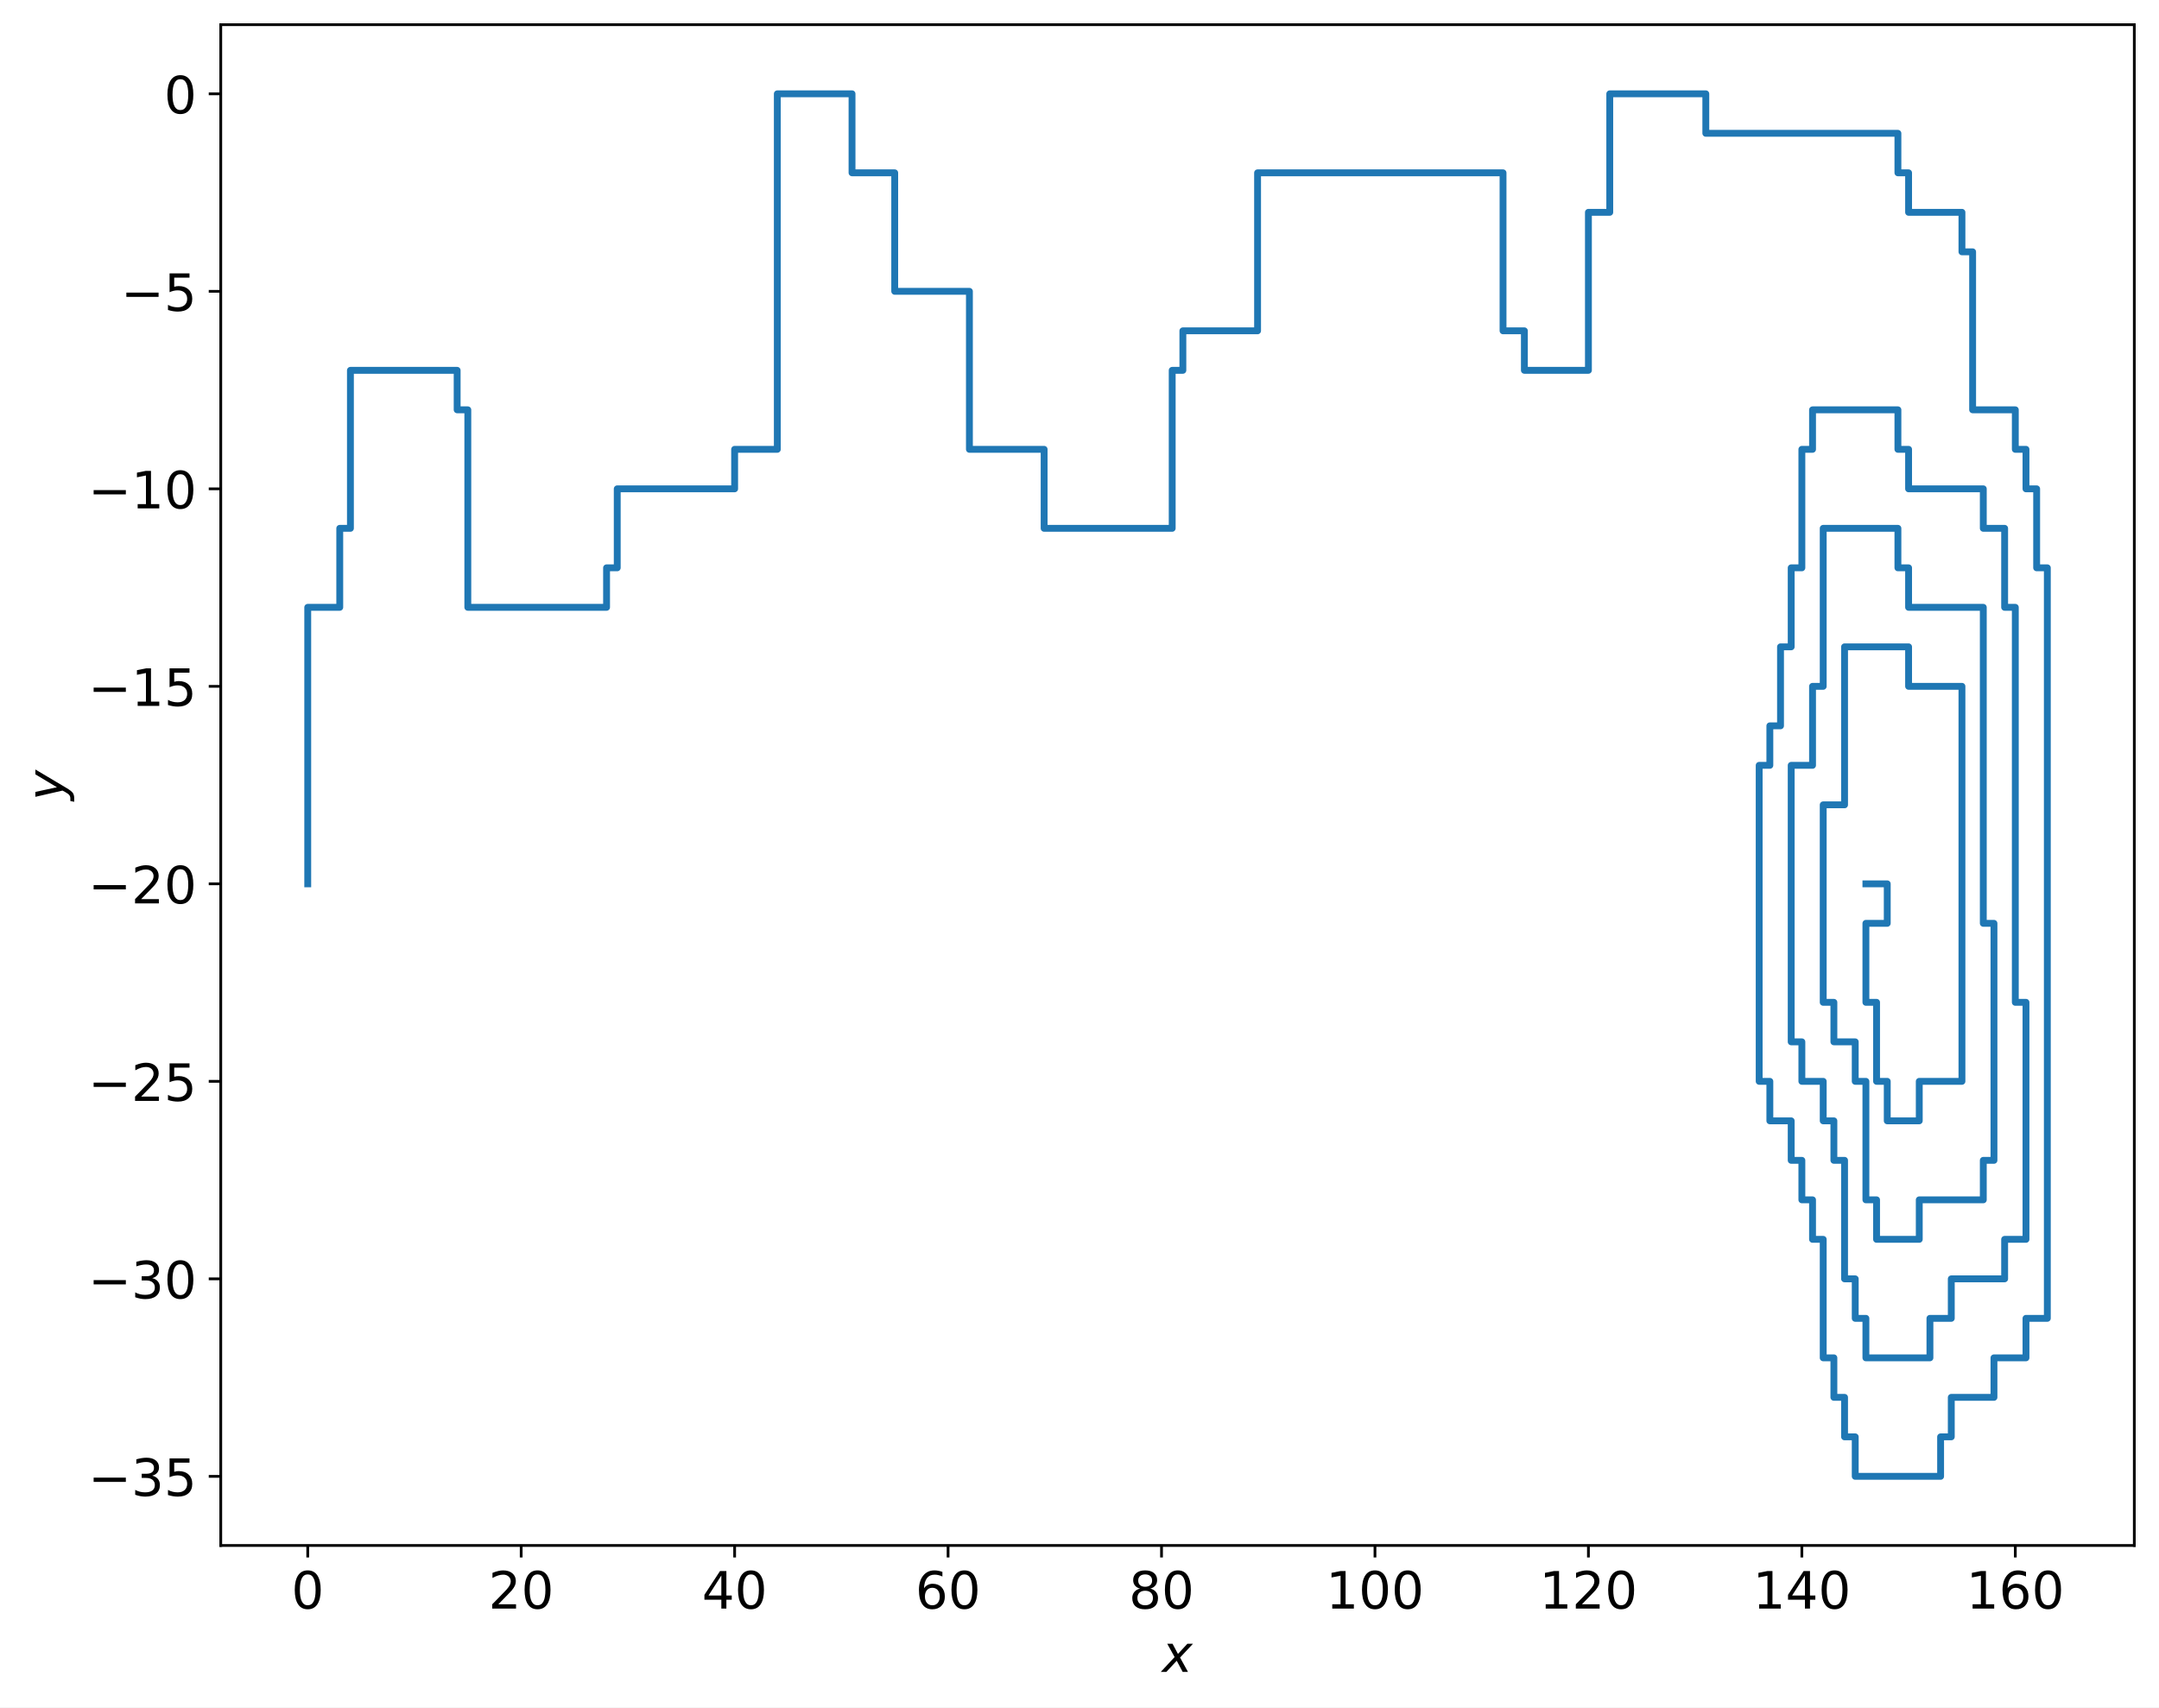
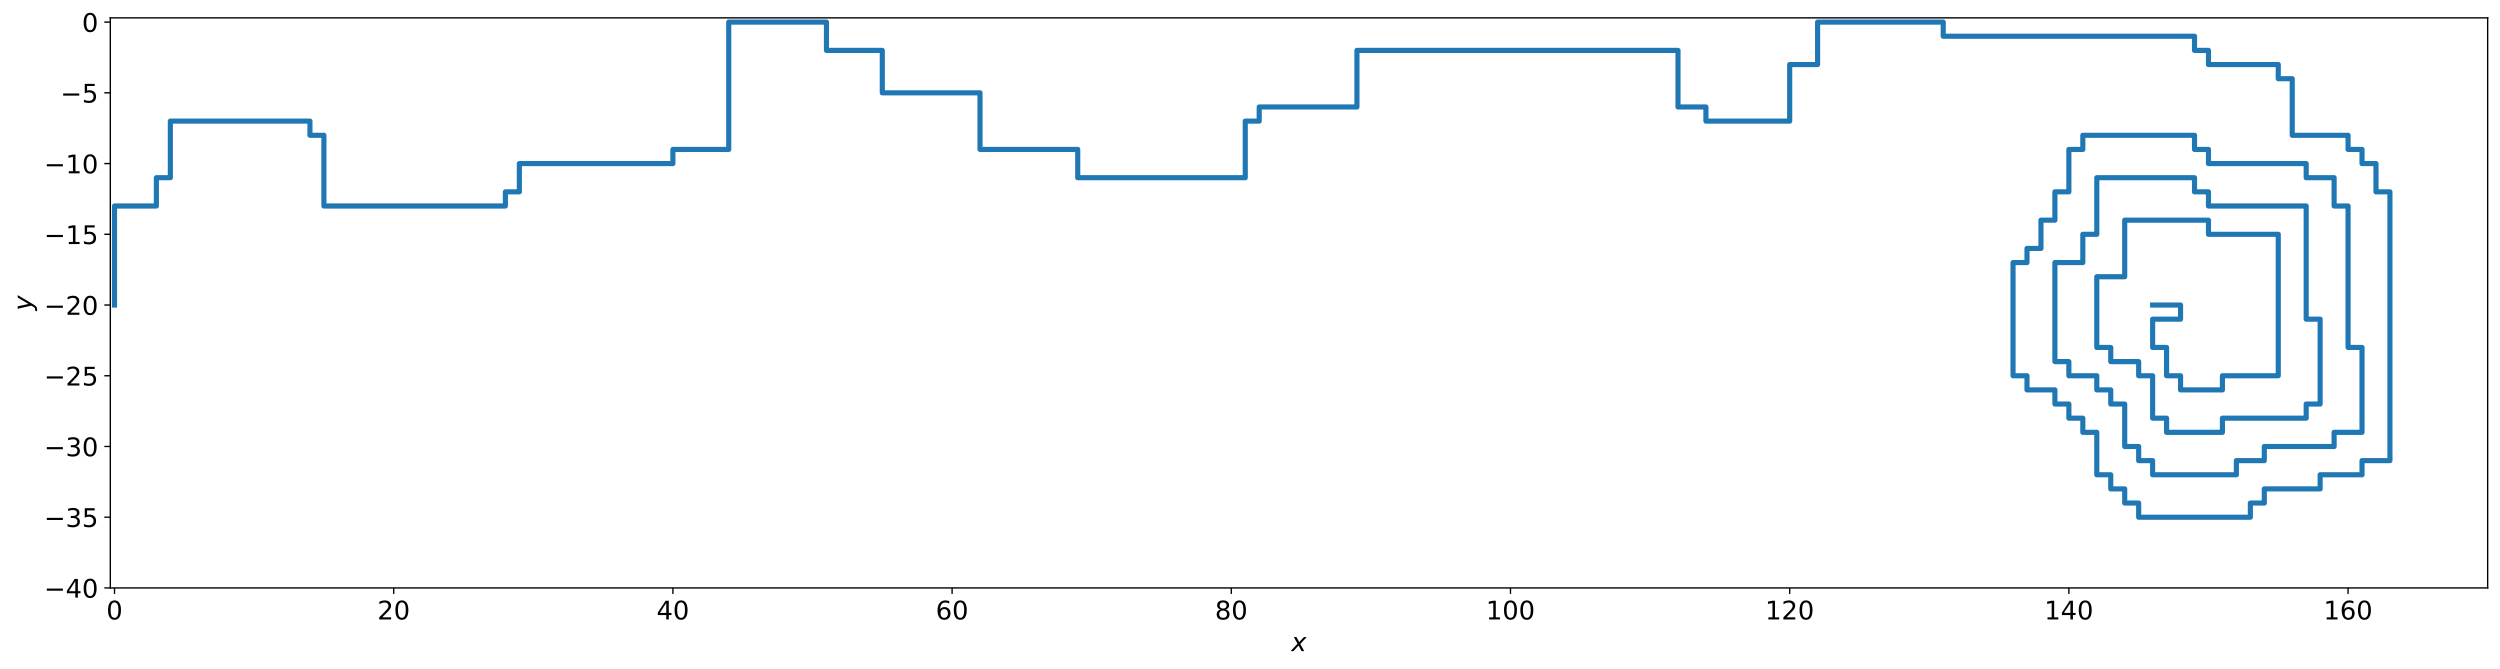
- <svg xmlns="http://www.w3.org/2000/svg" xmlns:xlink="http://www.w3.org/1999/xlink" width="629.574pt" height="497.954pt" viewBox="0 0 629.574 497.954" version="1.1">
+ <svg xmlns="http://www.w3.org/2000/svg" xmlns:xlink="http://www.w3.org/1999/xlink" width="1458.762pt" height="390.297pt" viewBox="0 0 1458.762 390.297" version="1.1">
  <defs>
    <style type="text/css">*{stroke-linejoin: round; stroke-linecap: butt}</style>
  </defs>
  <g id="figure_1">
    <g id="patch_1">
-       <path d="M 0 497.954  L 629.574 497.954  L 629.574 0  L 0 0  z " style="fill: #ffffff" />
+       <path d="M 0 390.297  L 1458.762 390.297  L 1458.762 0  L 0 0  z " style="fill: #ffffff" />
    </g>
    <g id="axes_1">
      <g id="patch_2">
-         <path d="M 64.374 450.72  L 622.374 450.72  L 622.374 7.2  L 64.374 7.2  z " style="fill: #ffffff" />
+         <path d="M 64.374 343.063  L 1451.562 343.063  L 1451.562 10.423  L 64.374 10.423  z " style="fill: #ffffff" />
      </g>
      <g id="matplotlib.axis_1">
        <g id="xtick_1">
          <g id="line2d_1">
            <defs>
-               <path id="m3eee7f6457" d="M 0 0  L 0 3.5  " style="stroke: #000000; stroke-width: 0.8" />
+               <path id="m4cce950b40" d="M 0 0  L 0 3.5  " style="stroke: #000000; stroke-width: 0.8" />
            </defs>
            <g>
-               <use xlink:href="#m3eee7f6457" x="89.738" y="450.72" style="stroke: #000000; stroke-width: 0.8" />
+               <use xlink:href="#m4cce950b40" x="66.818" y="343.063" style="stroke: #000000; stroke-width: 0.8" />
            </g>
          </g>
          <g id="text_1">
-             <g transform="translate(84.96598 469.1177)scale(0.15 -0.15)">
+             <g transform="translate(62.04601 361.4603)scale(0.15 -0.15)">
              <defs>
                <path id="DejaVuSans-30" d="M 2034 4250  Q 1547 4250 1301 3770  Q 1056 3291 1056 2328  Q 1056 1369 1301 889  Q 1547 409 2034 409  Q 2525 409 2770 889  Q 3016 1369 3016 2328  Q 3016 3291 2770 3770  Q 2525 4250 2034 4250  z M 2034 4750  Q 2819 4750 3233 4129  Q 3647 3509 3647 2328  Q 3647 1150 3233 529  Q 2819 -91 2034 -91  Q 1250 -91 836 529  Q 422 1150 422 2328  Q 422 3509 836 4129  Q 1250 4750 2034 4750  z " transform="scale(0.015625)" />
              </defs>
              <use xlink:href="#DejaVuSans-30" />
            </g>
          </g>
        </g>
        <g id="xtick_2">
          <g id="line2d_2">
            <g>
-               <use xlink:href="#m3eee7f6457" x="151.98" y="450.72" style="stroke: #000000; stroke-width: 0.8" />
+               <use xlink:href="#m4cce950b40" x="229.729" y="343.063" style="stroke: #000000; stroke-width: 0.8" />
            </g>
          </g>
          <g id="text_2">
-             <g transform="translate(142.4362 469.1177)scale(0.15 -0.15)">
+             <g transform="translate(220.1852 361.4603)scale(0.15 -0.15)">
              <defs>
                <path id="DejaVuSans-32" d="M 1228 531  L 3431 531  L 3431 0  L 469 0  L 469 531  Q 828 903 1448 1529  Q 2069 2156 2228 2338  Q 2531 2678 2651 2914  Q 2772 3150 2772 3378  Q 2772 3750 2511 3984  Q 2250 4219 1831 4219  Q 1534 4219 1204 4116  Q 875 4013 500 3803  L 500 4441  Q 881 4594 1212 4672  Q 1544 4750 1819 4750  Q 2544 4750 2975 4387  Q 3406 4025 3406 3419  Q 3406 3131 3298 2873  Q 3191 2616 2906 2266  Q 2828 2175 2409 1742  Q 1991 1309 1228 531  z " transform="scale(0.015625)" />
              </defs>
              <use xlink:href="#DejaVuSans-32" />
              <use xlink:href="#DejaVuSans-30" x="63.623" />
            </g>
          </g>
        </g>
        <g id="xtick_3">
          <g id="line2d_3">
            <g>
-               <use xlink:href="#m3eee7f6457" x="214.222" y="450.72" style="stroke: #000000; stroke-width: 0.8" />
+               <use xlink:href="#m4cce950b40" x="392.64" y="343.063" style="stroke: #000000; stroke-width: 0.8" />
            </g>
          </g>
          <g id="text_3">
-             <g transform="translate(204.6782 469.1177)scale(0.15 -0.15)">
+             <g transform="translate(383.0963 361.4603)scale(0.15 -0.15)">
              <defs>
                <path id="DejaVuSans-34" d="M 2419 4116  L 825 1625  L 2419 1625  L 2419 4116  z M 2253 4666  L 3047 4666  L 3047 1625  L 3713 1625  L 3713 1100  L 3047 1100  L 3047 0  L 2419 0  L 2419 1100  L 313 1100  L 313 1709  L 2253 4666  z " transform="scale(0.015625)" />
              </defs>
              <use xlink:href="#DejaVuSans-34" />
              <use xlink:href="#DejaVuSans-30" x="63.623" />
            </g>
          </g>
        </g>
        <g id="xtick_4">
          <g id="line2d_4">
            <g>
-               <use xlink:href="#m3eee7f6457" x="276.464" y="450.72" style="stroke: #000000; stroke-width: 0.8" />
+               <use xlink:href="#m4cce950b40" x="555.551" y="343.063" style="stroke: #000000; stroke-width: 0.8" />
            </g>
          </g>
          <g id="text_4">
-             <g transform="translate(266.9203 469.1177)scale(0.15 -0.15)">
+             <g transform="translate(546.0074 361.4603)scale(0.15 -0.15)">
              <defs>
                <path id="DejaVuSans-36" d="M 2113 2584  Q 1688 2584 1439 2293  Q 1191 2003 1191 1497  Q 1191 994 1439 701  Q 1688 409 2113 409  Q 2538 409 2786 701  Q 3034 994 3034 1497  Q 3034 2003 2786 2293  Q 2538 2584 2113 2584  z M 3366 4563  L 3366 3988  Q 3128 4100 2886 4159  Q 2644 4219 2406 4219  Q 1781 4219 1451 3797  Q 1122 3375 1075 2522  Q 1259 2794 1537 2939  Q 1816 3084 2150 3084  Q 2853 3084 3261 2657  Q 3669 2231 3669 1497  Q 3669 778 3244 343  Q 2819 -91 2113 -91  Q 1303 -91 875 529  Q 447 1150 447 2328  Q 447 3434 972 4092  Q 1497 4750 2381 4750  Q 2619 4750 2861 4703  Q 3103 4656 3366 4563  z " transform="scale(0.015625)" />
              </defs>
              <use xlink:href="#DejaVuSans-36" />
              <use xlink:href="#DejaVuSans-30" x="63.623" />
            </g>
          </g>
        </g>
        <g id="xtick_5">
          <g id="line2d_5">
            <g>
-               <use xlink:href="#m3eee7f6457" x="338.706" y="450.72" style="stroke: #000000; stroke-width: 0.8" />
+               <use xlink:href="#m4cce950b40" x="718.462" y="343.063" style="stroke: #000000; stroke-width: 0.8" />
            </g>
          </g>
          <g id="text_5">
-             <g transform="translate(329.1623 469.1177)scale(0.15 -0.15)">
+             <g transform="translate(708.9185 361.4603)scale(0.15 -0.15)">
              <defs>
                <path id="DejaVuSans-38" d="M 2034 2216  Q 1584 2216 1326 1975  Q 1069 1734 1069 1313  Q 1069 891 1326 650  Q 1584 409 2034 409  Q 2484 409 2743 651  Q 3003 894 3003 1313  Q 3003 1734 2745 1975  Q 2488 2216 2034 2216  z M 1403 2484  Q 997 2584 770 2862  Q 544 3141 544 3541  Q 544 4100 942 4425  Q 1341 4750 2034 4750  Q 2731 4750 3128 4425  Q 3525 4100 3525 3541  Q 3525 3141 3298 2862  Q 3072 2584 2669 2484  Q 3125 2378 3379 2068  Q 3634 1759 3634 1313  Q 3634 634 3220 271  Q 2806 -91 2034 -91  Q 1263 -91 848 271  Q 434 634 434 1313  Q 434 1759 690 2068  Q 947 2378 1403 2484  z M 1172 3481  Q 1172 3119 1398 2916  Q 1625 2713 2034 2713  Q 2441 2713 2670 2916  Q 2900 3119 2900 3481  Q 2900 3844 2670 4047  Q 2441 4250 2034 4250  Q 1625 4250 1398 4047  Q 1172 3844 1172 3481  z " transform="scale(0.015625)" />
              </defs>
              <use xlink:href="#DejaVuSans-38" />
              <use xlink:href="#DejaVuSans-30" x="63.623" />
            </g>
          </g>
        </g>
        <g id="xtick_6">
          <g id="line2d_6">
            <g>
-               <use xlink:href="#m3eee7f6457" x="400.948" y="450.72" style="stroke: #000000; stroke-width: 0.8" />
+               <use xlink:href="#m4cce950b40" x="881.373" y="343.063" style="stroke: #000000; stroke-width: 0.8" />
            </g>
          </g>
          <g id="text_6">
-             <g transform="translate(386.6325 469.1177)scale(0.15 -0.15)">
+             <g transform="translate(867.0578 361.4603)scale(0.15 -0.15)">
              <defs>
                <path id="DejaVuSans-31" d="M 794 531  L 1825 531  L 1825 4091  L 703 3866  L 703 4441  L 1819 4666  L 2450 4666  L 2450 531  L 3481 531  L 3481 0  L 794 0  L 794 531  z " transform="scale(0.015625)" />
              </defs>
              <use xlink:href="#DejaVuSans-31" />
              <use xlink:href="#DejaVuSans-30" x="63.623" />
              <use xlink:href="#DejaVuSans-30" x="127.246" />
            </g>
          </g>
        </g>
        <g id="xtick_7">
          <g id="line2d_7">
            <g>
-               <use xlink:href="#m3eee7f6457" x="463.19" y="450.72" style="stroke: #000000; stroke-width: 0.8" />
+               <use xlink:href="#m4cce950b40" x="1044.284" y="343.063" style="stroke: #000000; stroke-width: 0.8" />
            </g>
          </g>
          <g id="text_7">
-             <g transform="translate(448.8745 469.1177)scale(0.15 -0.15)">
+             <g transform="translate(1029.969 361.4603)scale(0.15 -0.15)">
              <use xlink:href="#DejaVuSans-31" />
              <use xlink:href="#DejaVuSans-32" x="63.623" />
              <use xlink:href="#DejaVuSans-30" x="127.246" />
            </g>
          </g>
        </g>
        <g id="xtick_8">
          <g id="line2d_8">
            <g>
-               <use xlink:href="#m3eee7f6457" x="525.432" y="450.72" style="stroke: #000000; stroke-width: 0.8" />
+               <use xlink:href="#m4cce950b40" x="1207.196" y="343.063" style="stroke: #000000; stroke-width: 0.8" />
            </g>
          </g>
          <g id="text_8">
-             <g transform="translate(511.1166 469.1177)scale(0.15 -0.15)">
+             <g transform="translate(1192.88 361.4603)scale(0.15 -0.15)">
              <use xlink:href="#DejaVuSans-31" />
              <use xlink:href="#DejaVuSans-34" x="63.623" />
              <use xlink:href="#DejaVuSans-30" x="127.246" />
            </g>
          </g>
        </g>
        <g id="xtick_9">
          <g id="line2d_9">
            <g>
-               <use xlink:href="#m3eee7f6457" x="587.674" y="450.72" style="stroke: #000000; stroke-width: 0.8" />
+               <use xlink:href="#m4cce950b40" x="1370.107" y="343.063" style="stroke: #000000; stroke-width: 0.8" />
            </g>
          </g>
          <g id="text_9">
-             <g transform="translate(573.3587 469.1177)scale(0.15 -0.15)">
+             <g transform="translate(1355.791 361.4603)scale(0.15 -0.15)">
              <use xlink:href="#DejaVuSans-31" />
              <use xlink:href="#DejaVuSans-36" x="63.623" />
              <use xlink:href="#DejaVuSans-30" x="127.246" />
            </g>
          </g>
        </g>
        <g id="text_10">
-           <g transform="translate(338.8742 487.6348)scale(0.15 -0.15)">
+           <g transform="translate(753.4682 379.9774)scale(0.15 -0.15)">
            <defs>
              <path id="DejaVuSans-Oblique-78" d="M 3841 3500  L 2234 1784  L 3219 0  L 2559 0  L 1819 1388  L 531 0  L -166 0  L 1556 1844  L 641 3500  L 1300 3500  L 1972 2234  L 3144 3500  L 3841 3500  z " transform="scale(0.015625)" />
            </defs>
            <use xlink:href="#DejaVuSans-Oblique-78" transform="translate(0 0.3125)" />
          </g>
        </g>
      </g>
      <g id="matplotlib.axis_2">
        <g id="ytick_1">
          <g id="line2d_10">
            <defs>
-               <path id="me4bf669062" d="M 0 0  L -3.5 0  " style="stroke: #000000; stroke-width: 0.8" />
+               <path id="me43e464088" d="M 0 0  L -3.5 0  " style="stroke: #000000; stroke-width: 0.8" />
            </defs>
            <g>
-               <use xlink:href="#me4bf669062" x="64.374" y="430.56" style="stroke: #000000; stroke-width: 0.8" />
+               <use xlink:href="#me43e464088" x="64.374" y="343.063" style="stroke: #000000; stroke-width: 0.8" />
            </g>
          </g>
          <g id="text_11">
-             <g transform="translate(25.71719 436.2588)scale(0.15 -0.15)">
+             <g transform="translate(25.71719 348.7614)scale(0.15 -0.15)">
              <defs>
                <path id="DejaVuSans-2212" d="M 678 2272  L 4684 2272  L 4684 1741  L 678 1741  L 678 2272  z " transform="scale(0.015625)" />
+               </defs>
+               <use xlink:href="#DejaVuSans-2212" />
+               <use xlink:href="#DejaVuSans-34" x="83.789" />
+               <use xlink:href="#DejaVuSans-30" x="147.412" />
+             </g>
+           </g>
+         </g>
+         <g id="ytick_2">
+           <g id="line2d_11">
+             <g>
+               <use xlink:href="#me43e464088" x="64.374" y="301.792" style="stroke: #000000; stroke-width: 0.8" />
+             </g>
+           </g>
+           <g id="text_12">
+             <g transform="translate(25.71719 307.491)scale(0.15 -0.15)">
+               <defs>
                <path id="DejaVuSans-33" d="M 2597 2516  Q 3050 2419 3304 2112  Q 3559 1806 3559 1356  Q 3559 666 3084 287  Q 2609 -91 1734 -91  Q 1441 -91 1130 -33  Q 819 25 488 141  L 488 750  Q 750 597 1062 519  Q 1375 441 1716 441  Q 2309 441 2620 675  Q 2931 909 2931 1356  Q 2931 1769 2642 2001  Q 2353 2234 1838 2234  L 1294 2234  L 1294 2753  L 1863 2753  Q 2328 2753 2575 2939  Q 2822 3125 2822 3475  Q 2822 3834 2567 4026  Q 2313 4219 1838 4219  Q 1578 4219 1281 4162  Q 984 4106 628 3988  L 628 4550  Q 988 4650 1302 4700  Q 1616 4750 1894 4750  Q 2613 4750 3031 4423  Q 3450 4097 3450 3541  Q 3450 3153 3228 2886  Q 3006 2619 2597 2516  z " transform="scale(0.015625)" />
                <path id="DejaVuSans-35" d="M 691 4666  L 3169 4666  L 3169 4134  L 1269 4134  L 1269 2991  Q 1406 3038 1543 3061  Q 1681 3084 1819 3084  Q 2600 3084 3056 2656  Q 3513 2228 3513 1497  Q 3513 744 3044 326  Q 2575 -91 1722 -91  Q 1428 -91 1123 -41  Q 819 9 494 109  L 494 744  Q 775 591 1075 516  Q 1375 441 1709 441  Q 2250 441 2565 725  Q 2881 1009 2881 1497  Q 2881 1984 2565 2268  Q 2250 2553 1709 2553  Q 1456 2553 1204 2497  Q 953 2441 691 2322  L 691 4666  z " transform="scale(0.015625)" />
              </defs>
              <use xlink:href="#DejaVuSans-2212" />
              <use xlink:href="#DejaVuSans-33" x="83.789" />
              <use xlink:href="#DejaVuSans-35" x="147.412" />
            </g>
          </g>
        </g>
-         <g id="ytick_2">
-           <g id="line2d_11">
-             <g>
-               <use xlink:href="#me4bf669062" x="64.374" y="372.96" style="stroke: #000000; stroke-width: 0.8" />
-             </g>
-           </g>
-           <g id="text_12">
-             <g transform="translate(25.71719 378.6588)scale(0.15 -0.15)">
+         <g id="ytick_3">
+           <g id="line2d_12">
+             <g>
+               <use xlink:href="#me43e464088" x="64.374" y="260.522" style="stroke: #000000; stroke-width: 0.8" />
+             </g>
+           </g>
+           <g id="text_13">
+             <g transform="translate(25.71719 266.2205)scale(0.15 -0.15)">
              <use xlink:href="#DejaVuSans-2212" />
              <use xlink:href="#DejaVuSans-33" x="83.789" />
              <use xlink:href="#DejaVuSans-30" x="147.412" />
            </g>
          </g>
        </g>
-         <g id="ytick_3">
-           <g id="line2d_12">
-             <g>
-               <use xlink:href="#me4bf669062" x="64.374" y="315.36" style="stroke: #000000; stroke-width: 0.8" />
-             </g>
-           </g>
-           <g id="text_13">
-             <g transform="translate(25.71719 321.0588)scale(0.15 -0.15)">
+         <g id="ytick_4">
+           <g id="line2d_13">
+             <g>
+               <use xlink:href="#me43e464088" x="64.374" y="219.251" style="stroke: #000000; stroke-width: 0.8" />
+             </g>
+           </g>
+           <g id="text_14">
+             <g transform="translate(25.71719 224.95)scale(0.15 -0.15)">
              <use xlink:href="#DejaVuSans-2212" />
              <use xlink:href="#DejaVuSans-32" x="83.789" />
              <use xlink:href="#DejaVuSans-35" x="147.412" />
            </g>
          </g>
        </g>
-         <g id="ytick_4">
-           <g id="line2d_13">
-             <g>
-               <use xlink:href="#me4bf669062" x="64.374" y="257.76" style="stroke: #000000; stroke-width: 0.8" />
-             </g>
-           </g>
-           <g id="text_14">
-             <g transform="translate(25.71719 263.4588)scale(0.15 -0.15)">
+         <g id="ytick_5">
+           <g id="line2d_14">
+             <g>
+               <use xlink:href="#me43e464088" x="64.374" y="177.981" style="stroke: #000000; stroke-width: 0.8" />
+             </g>
+           </g>
+           <g id="text_15">
+             <g transform="translate(25.71719 183.6795)scale(0.15 -0.15)">
              <use xlink:href="#DejaVuSans-2212" />
              <use xlink:href="#DejaVuSans-32" x="83.789" />
              <use xlink:href="#DejaVuSans-30" x="147.412" />
            </g>
          </g>
        </g>
-         <g id="ytick_5">
-           <g id="line2d_14">
-             <g>
-               <use xlink:href="#me4bf669062" x="64.374" y="200.16" style="stroke: #000000; stroke-width: 0.8" />
-             </g>
-           </g>
-           <g id="text_15">
-             <g transform="translate(25.71719 205.8588)scale(0.15 -0.15)">
+         <g id="ytick_6">
+           <g id="line2d_15">
+             <g>
+               <use xlink:href="#me43e464088" x="64.374" y="136.71" style="stroke: #000000; stroke-width: 0.8" />
+             </g>
+           </g>
+           <g id="text_16">
+             <g transform="translate(25.71719 142.4091)scale(0.15 -0.15)">
              <use xlink:href="#DejaVuSans-2212" />
              <use xlink:href="#DejaVuSans-31" x="83.789" />
              <use xlink:href="#DejaVuSans-35" x="147.412" />
            </g>
          </g>
        </g>
-         <g id="ytick_6">
-           <g id="line2d_15">
-             <g>
-               <use xlink:href="#me4bf669062" x="64.374" y="142.56" style="stroke: #000000; stroke-width: 0.8" />
-             </g>
-           </g>
-           <g id="text_16">
-             <g transform="translate(25.71719 148.2588)scale(0.15 -0.15)">
+         <g id="ytick_7">
+           <g id="line2d_16">
+             <g>
+               <use xlink:href="#me43e464088" x="64.374" y="95.44" style="stroke: #000000; stroke-width: 0.8" />
+             </g>
+           </g>
+           <g id="text_17">
+             <g transform="translate(25.71719 101.1386)scale(0.15 -0.15)">
              <use xlink:href="#DejaVuSans-2212" />
              <use xlink:href="#DejaVuSans-31" x="83.789" />
              <use xlink:href="#DejaVuSans-30" x="147.412" />
            </g>
          </g>
        </g>
-         <g id="ytick_7">
-           <g id="line2d_16">
-             <g>
-               <use xlink:href="#me4bf669062" x="64.374" y="84.96" style="stroke: #000000; stroke-width: 0.8" />
-             </g>
-           </g>
-           <g id="text_17">
-             <g transform="translate(35.26094 90.65883)scale(0.15 -0.15)">
-               <use xlink:href="#DejaVuSans-2212" />
-               <use xlink:href="#DejaVuSans-35" x="83.789" />
-             </g>
-           </g>
-         </g>
        <g id="ytick_8">
          <g id="line2d_17">
            <g>
-               <use xlink:href="#me4bf669062" x="64.374" y="27.36" style="stroke: #000000; stroke-width: 0.8" />
+               <use xlink:href="#me43e464088" x="64.374" y="54.169" style="stroke: #000000; stroke-width: 0.8" />
            </g>
          </g>
          <g id="text_18">
-             <g transform="translate(47.83047 33.05883)scale(0.15 -0.15)">
+             <g transform="translate(35.26094 59.86813)scale(0.15 -0.15)">
+               <use xlink:href="#DejaVuSans-2212" />
+               <use xlink:href="#DejaVuSans-35" x="83.789" />
+             </g>
+           </g>
+         </g>
+         <g id="ytick_9">
+           <g id="line2d_18">
+             <g>
+               <use xlink:href="#me43e464088" x="64.374" y="12.899" style="stroke: #000000; stroke-width: 0.8" />
+             </g>
+           </g>
+           <g id="text_19">
+             <g transform="translate(47.83047 18.59766)scale(0.15 -0.15)">
              <use xlink:href="#DejaVuSans-30" />
            </g>
          </g>
        </g>
-         <g id="text_19">
-           <g transform="translate(18.56719 233.46)rotate(-90)scale(0.15 -0.15)">
+         <g id="text_20">
+           <g transform="translate(18.56719 181.2426)rotate(-90)scale(0.15 -0.15)">
            <defs>
              <path id="DejaVuSans-Oblique-79" d="M 1588 -325  Q 1188 -997 936 -1164  Q 684 -1331 294 -1331  L -159 -1331  L -63 -850  L 269 -850  Q 509 -850 678 -719  Q 847 -588 1056 -206  L 1234 128  L 459 3500  L 1069 3500  L 1650 819  L 3256 3500  L 3859 3500  L 1588 -325  z " transform="scale(0.015625)" />
            </defs>
            <use xlink:href="#DejaVuSans-Oblique-79" transform="translate(0 0.3125)" />
          </g>
        </g>
      </g>
-       <g id="line2d_18">
-         <path d="M 89.738 257.76  L 89.738 177.12  L 99.074 177.12  L 99.074 154.08  L 102.186 154.08  L 102.186 108  L 133.307 108  L 133.307 119.52  L 136.419 119.52  L 136.419 177.12  L 176.877 177.12  L 176.877 165.6  L 179.989 165.6  L 179.989 142.56  L 214.222 142.56  L 214.222 131.04  L 226.67 131.04  L 226.67 27.36  L 248.455 27.36  L 248.455 50.4  L 260.903 50.4  L 260.903 84.96  L 282.688 84.96  L 282.688 131.04  L 304.473 131.04  L 304.473 154.08  L 341.818 154.08  L 341.818 108  L 344.93 108  L 344.93 96.48  L 366.715 96.48  L 366.715 50.4  L 438.293 50.4  L 438.293 96.48  L 444.518 96.48  L 444.518 108  L 463.19 108  L 463.19 61.92  L 469.414 61.92  L 469.414 27.36  L 497.423 27.36  L 497.423 38.88  L 553.441 38.88  L 553.441 50.4  L 556.553 50.4  L 556.553 61.92  L 572.114 61.92  L 572.114 73.44  L 575.226 73.44  L 575.226 119.52  L 587.674 119.52  L 587.674 131.04  L 590.786 131.04  L 590.786 142.56  L 593.898 142.56  L 593.898 165.6  L 597.011 165.6  L 597.011 384.48  L 590.786 384.48  L 590.786 396  L 581.45 396  L 581.45 407.52  L 569.002 407.52  L 569.002 419.04  L 565.89 419.04  L 565.89 430.56  L 540.993 430.56  L 540.993 419.04  L 537.881 419.04  L 537.881 407.52  L 534.769 407.52  L 534.769 396  L 531.656 396  L 531.656 361.44  L 528.544 361.44  L 528.544 349.92  L 525.432 349.92  L 525.432 338.4  L 522.32 338.4  L 522.32 326.88  L 516.096 326.88  L 516.096 315.36  L 512.984 315.36  L 512.984 223.2  L 516.096 223.2  L 516.096 211.68  L 519.208 211.68  L 519.208 188.64  L 522.32 188.64  L 522.32 165.6  L 525.432 165.6  L 525.432 131.04  L 528.544 131.04  L 528.544 119.52  L 553.441 119.52  L 553.441 131.04  L 556.553 131.04  L 556.553 142.56  L 578.338 142.56  L 578.338 154.08  L 584.562 154.08  L 584.562 177.12  L 587.674 177.12  L 587.674 292.32  L 590.786 292.32  L 590.786 361.44  L 584.562 361.44  L 584.562 372.96  L 569.002 372.96  L 569.002 384.48  L 562.777 384.48  L 562.777 396  L 544.105 396  L 544.105 384.48  L 540.993 384.48  L 540.993 372.96  L 537.881 372.96  L 537.881 338.4  L 534.769 338.4  L 534.769 326.88  L 531.656 326.88  L 531.656 315.36  L 525.432 315.36  L 525.432 303.84  L 522.32 303.84  L 522.32 223.2  L 528.544 223.2  L 528.544 200.16  L 531.656 200.16  L 531.656 154.08  L 553.441 154.08  L 553.441 165.6  L 556.553 165.6  L 556.553 177.12  L 578.338 177.12  L 578.338 269.28  L 581.45 269.28  L 581.45 338.4  L 578.338 338.4  L 578.338 349.92  L 559.665 349.92  L 559.665 361.44  L 547.217 361.44  L 547.217 349.92  L 544.105 349.92  L 544.105 315.36  L 540.993 315.36  L 540.993 303.84  L 534.769 303.84  L 534.769 292.32  L 531.656 292.32  L 531.656 234.72  L 537.881 234.72  L 537.881 188.64  L 556.553 188.64  L 556.553 200.16  L 572.114 200.16  L 572.114 315.36  L 559.665 315.36  L 559.665 326.88  L 550.329 326.88  L 550.329 315.36  L 547.217 315.36  L 547.217 292.32  L 544.105 292.32  L 544.105 269.28  L 550.329 269.28  L 550.329 257.76  L 544.105 257.76  L 544.105 257.76  " clip-path="url(#pec81a058af)" style="fill: none; stroke: #1f77b4; stroke-width: 2; stroke-linecap: square" />
+       <g id="line2d_19">
+         <path d="M 66.818 177.981  L 66.818 120.202  L 91.255 120.202  L 91.255 103.694  L 99.4 103.694  L 99.4 70.677  L 180.856 70.677  L 180.856 78.932  L 189.001 78.932  L 189.001 120.202  L 294.893 120.202  L 294.893 111.948  L 303.039 111.948  L 303.039 95.44  L 392.64 95.44  L 392.64 87.186  L 425.222 87.186  L 425.222 12.899  L 482.241 12.899  L 482.241 29.407  L 514.823 29.407  L 514.823 54.169  L 571.842 54.169  L 571.842 87.186  L 628.861 87.186  L 628.861 103.694  L 726.608 103.694  L 726.608 70.677  L 734.753 70.677  L 734.753 62.423  L 791.772 62.423  L 791.772 29.407  L 979.12 29.407  L 979.12 62.423  L 995.411 62.423  L 995.411 70.677  L 1044.284 70.677  L 1044.284 37.661  L 1060.576 37.661  L 1060.576 12.899  L 1133.886 12.899  L 1133.886 21.153  L 1280.506 21.153  L 1280.506 29.407  L 1288.651 29.407  L 1288.651 37.661  L 1329.379 37.661  L 1329.379 45.915  L 1337.524 45.915  L 1337.524 78.932  L 1370.107 78.932  L 1370.107 87.186  L 1378.252 87.186  L 1378.252 95.44  L 1386.398 95.44  L 1386.398 111.948  L 1394.543 111.948  L 1394.543 268.776  L 1378.252 268.776  L 1378.252 277.03  L 1353.816 277.03  L 1353.816 285.284  L 1321.233 285.284  L 1321.233 293.538  L 1313.088 293.538  L 1313.088 301.792  L 1247.923 301.792  L 1247.923 293.538  L 1239.778 293.538  L 1239.778 285.284  L 1231.632 285.284  L 1231.632 277.03  L 1223.487 277.03  L 1223.487 252.268  L 1215.341 252.268  L 1215.341 244.013  L 1207.196 244.013  L 1207.196 235.759  L 1199.05 235.759  L 1199.05 227.505  L 1182.759 227.505  L 1182.759 219.251  L 1174.613 219.251  L 1174.613 153.218  L 1182.759 153.218  L 1182.759 144.964  L 1190.904 144.964  L 1190.904 128.456  L 1199.05 128.456  L 1199.05 111.948  L 1207.196 111.948  L 1207.196 87.186  L 1215.341 87.186  L 1215.341 78.932  L 1280.506 78.932  L 1280.506 87.186  L 1288.651 87.186  L 1288.651 95.44  L 1345.67 95.44  L 1345.67 103.694  L 1361.961 103.694  L 1361.961 120.202  L 1370.107 120.202  L 1370.107 202.743  L 1378.252 202.743  L 1378.252 252.268  L 1361.961 252.268  L 1361.961 260.522  L 1321.233 260.522  L 1321.233 268.776  L 1304.942 268.776  L 1304.942 277.03  L 1256.069 277.03  L 1256.069 268.776  L 1247.923 268.776  L 1247.923 260.522  L 1239.778 260.522  L 1239.778 235.759  L 1231.632 235.759  L 1231.632 227.505  L 1223.487 227.505  L 1223.487 219.251  L 1207.196 219.251  L 1207.196 210.997  L 1199.05 210.997  L 1199.05 153.218  L 1215.341 153.218  L 1215.341 136.71  L 1223.487 136.71  L 1223.487 103.694  L 1280.506 103.694  L 1280.506 111.948  L 1288.651 111.948  L 1288.651 120.202  L 1345.67 120.202  L 1345.67 186.235  L 1353.816 186.235  L 1353.816 235.759  L 1345.67 235.759  L 1345.67 244.013  L 1296.797 244.013  L 1296.797 252.268  L 1264.214 252.268  L 1264.214 244.013  L 1256.069 244.013  L 1256.069 219.251  L 1247.923 219.251  L 1247.923 210.997  L 1231.632 210.997  L 1231.632 202.743  L 1223.487 202.743  L 1223.487 161.473  L 1239.778 161.473  L 1239.778 128.456  L 1288.651 128.456  L 1288.651 136.71  L 1329.379 136.71  L 1329.379 219.251  L 1296.797 219.251  L 1296.797 227.505  L 1272.36 227.505  L 1272.36 219.251  L 1264.214 219.251  L 1264.214 202.743  L 1256.069 202.743  L 1256.069 186.235  L 1272.36 186.235  L 1272.36 177.981  L 1256.069 177.981  L 1256.069 177.981  " clip-path="url(#pe7522edf36)" style="fill: none; stroke: #1f77b4; stroke-width: 3; stroke-linecap: square" />
      </g>
      <g id="patch_3">
-         <path d="M 64.374 450.72  L 64.374 7.2  " style="fill: none; stroke: #000000; stroke-width: 0.8; stroke-linejoin: miter; stroke-linecap: square" />
+         <path d="M 64.374 343.063  L 64.374 10.423  " style="fill: none; stroke: #000000; stroke-width: 0.8; stroke-linejoin: miter; stroke-linecap: square" />
      </g>
      <g id="patch_4">
-         <path d="M 622.374 450.72  L 622.374 7.2  " style="fill: none; stroke: #000000; stroke-width: 0.8; stroke-linejoin: miter; stroke-linecap: square" />
+         <path d="M 1451.562 343.063  L 1451.562 10.423  " style="fill: none; stroke: #000000; stroke-width: 0.8; stroke-linejoin: miter; stroke-linecap: square" />
      </g>
      <g id="patch_5">
-         <path d="M 64.374 450.72  L 622.374 450.72  " style="fill: none; stroke: #000000; stroke-width: 0.8; stroke-linejoin: miter; stroke-linecap: square" />
+         <path d="M 64.374 343.063  L 1451.562 343.063  " style="fill: none; stroke: #000000; stroke-width: 0.8; stroke-linejoin: miter; stroke-linecap: square" />
      </g>
      <g id="patch_6">
-         <path d="M 64.374 7.2  L 622.374 7.2  " style="fill: none; stroke: #000000; stroke-width: 0.8; stroke-linejoin: miter; stroke-linecap: square" />
+         <path d="M 64.374 10.423  L 1451.562 10.423  " style="fill: none; stroke: #000000; stroke-width: 0.8; stroke-linejoin: miter; stroke-linecap: square" />
      </g>
    </g>
  </g>
  <defs>
-     <clipPath id="pec81a058af">
-       <rect x="64.374" y="7.2" width="558" height="443.52" />
+     <clipPath id="pe7522edf36">
+       <rect x="64.374" y="10.423" width="1387.188" height="332.64" />
    </clipPath>
  </defs>
</svg>
